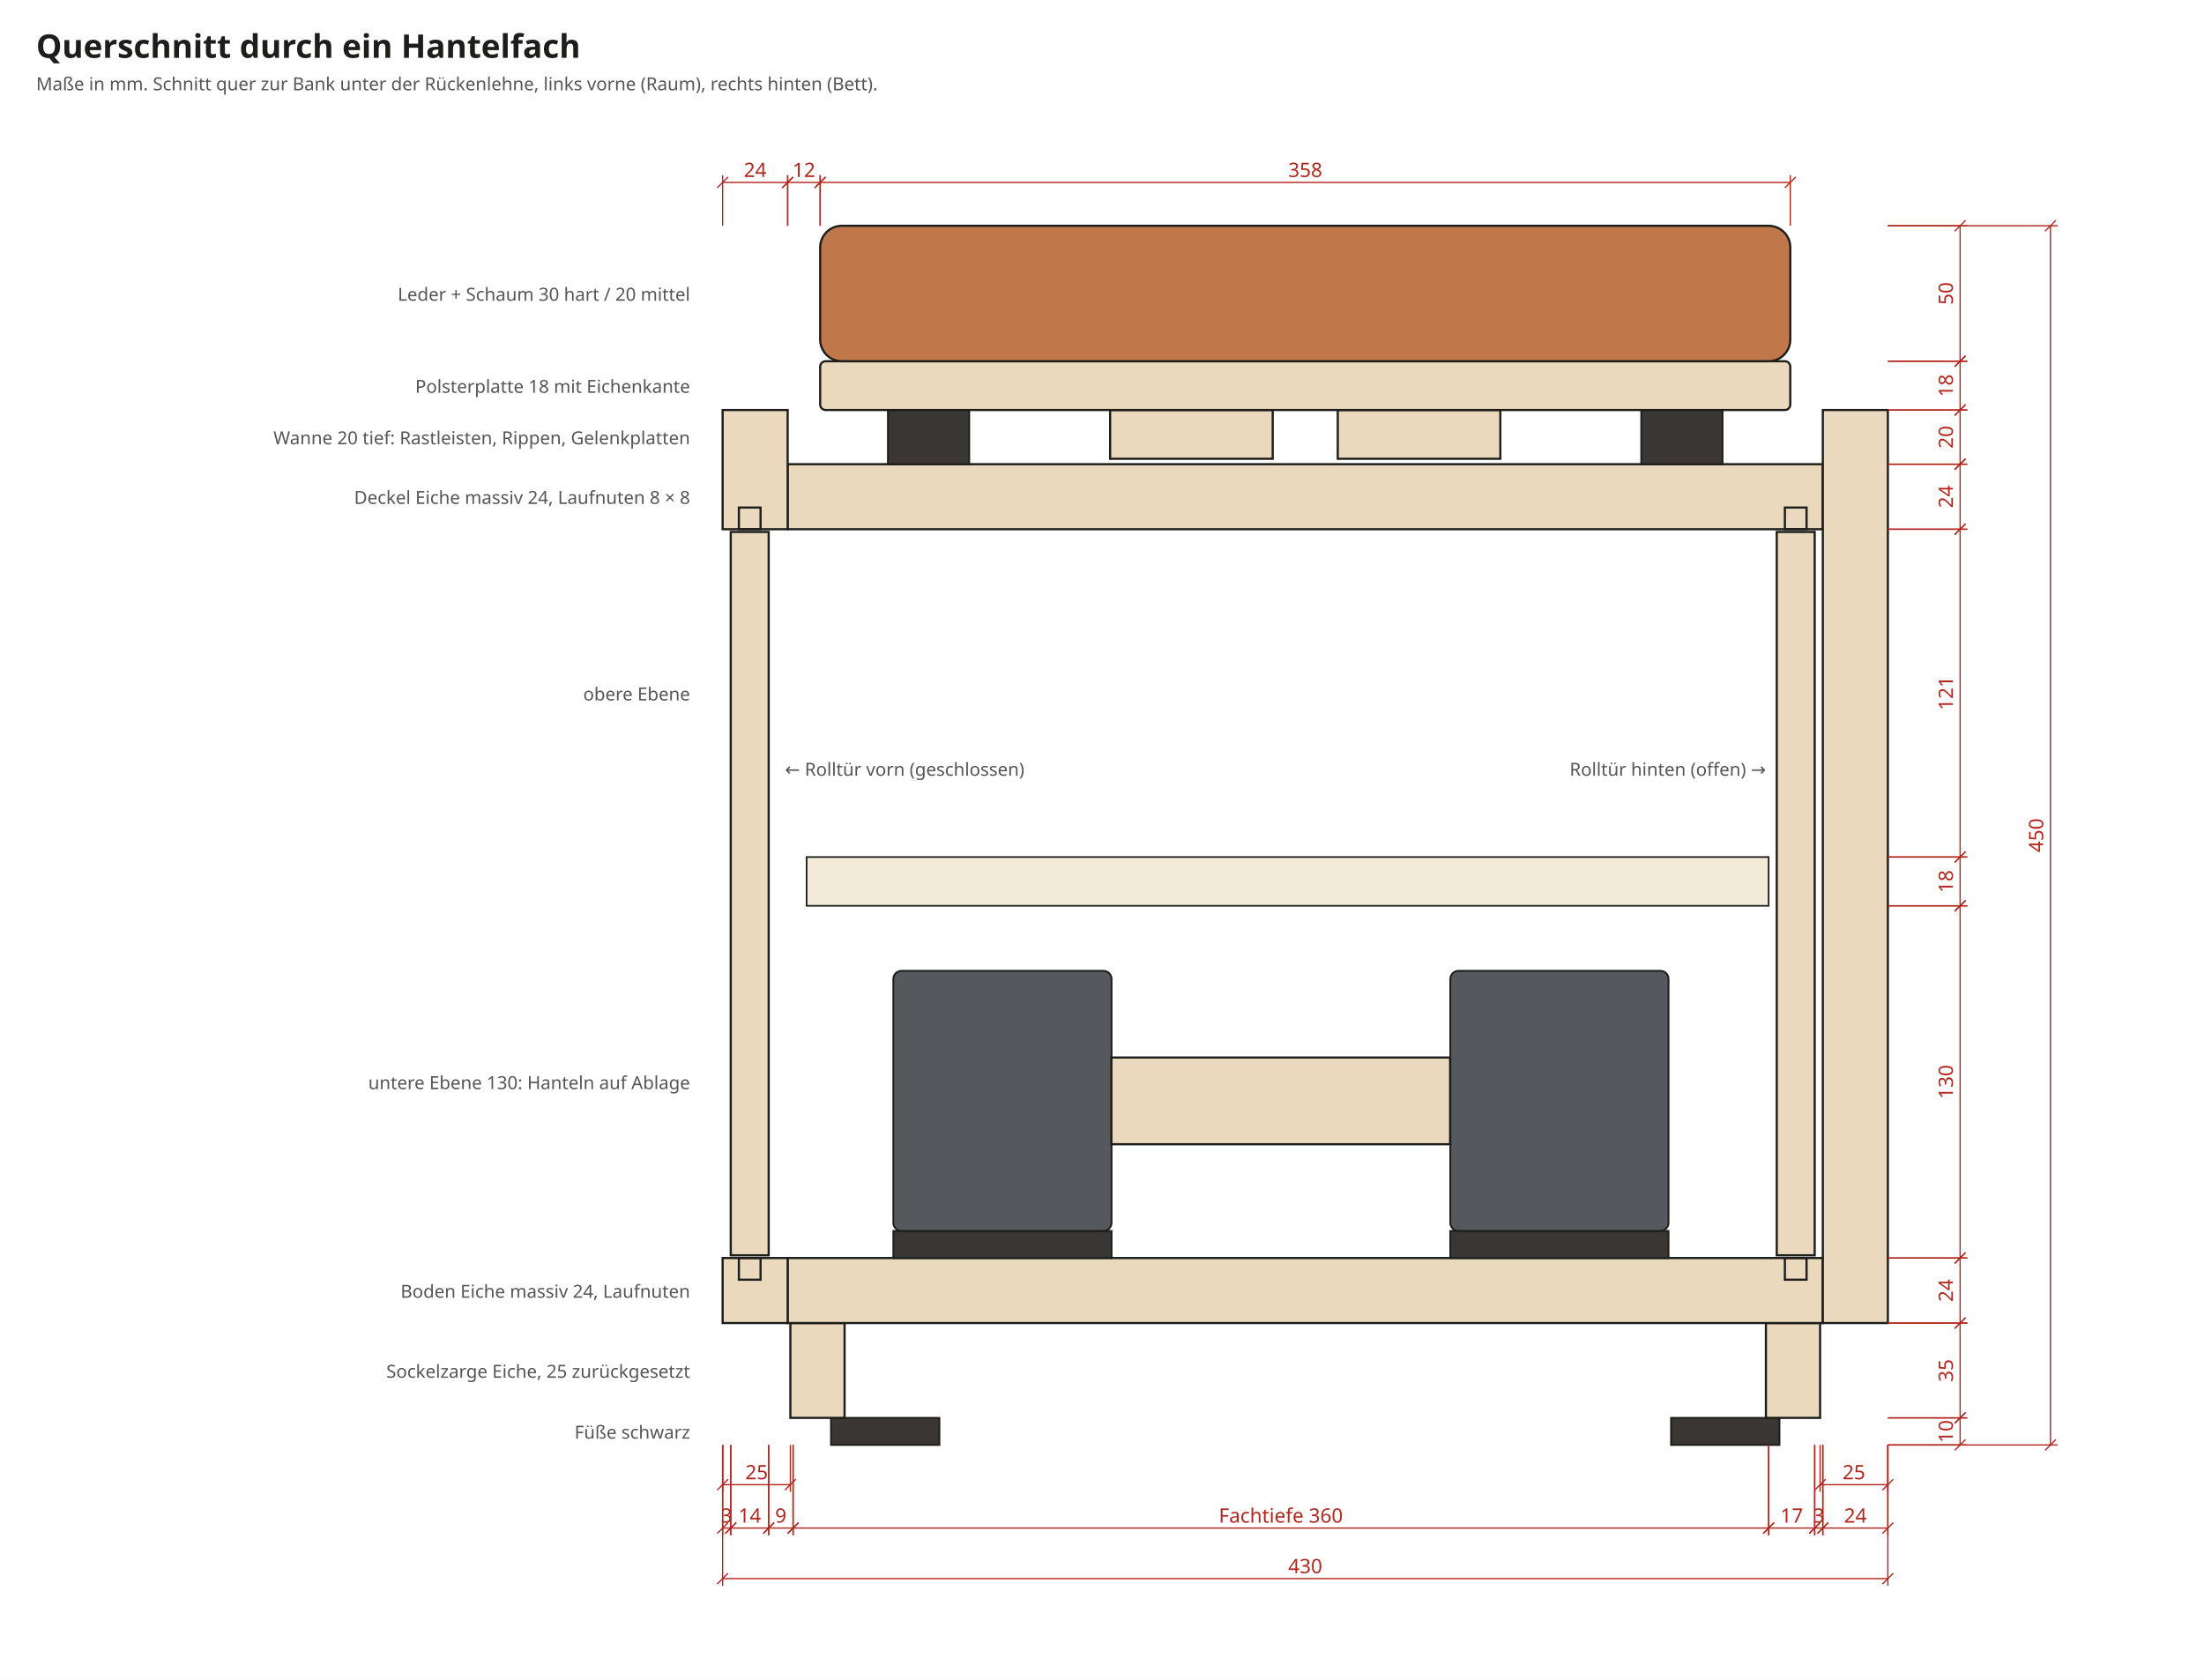
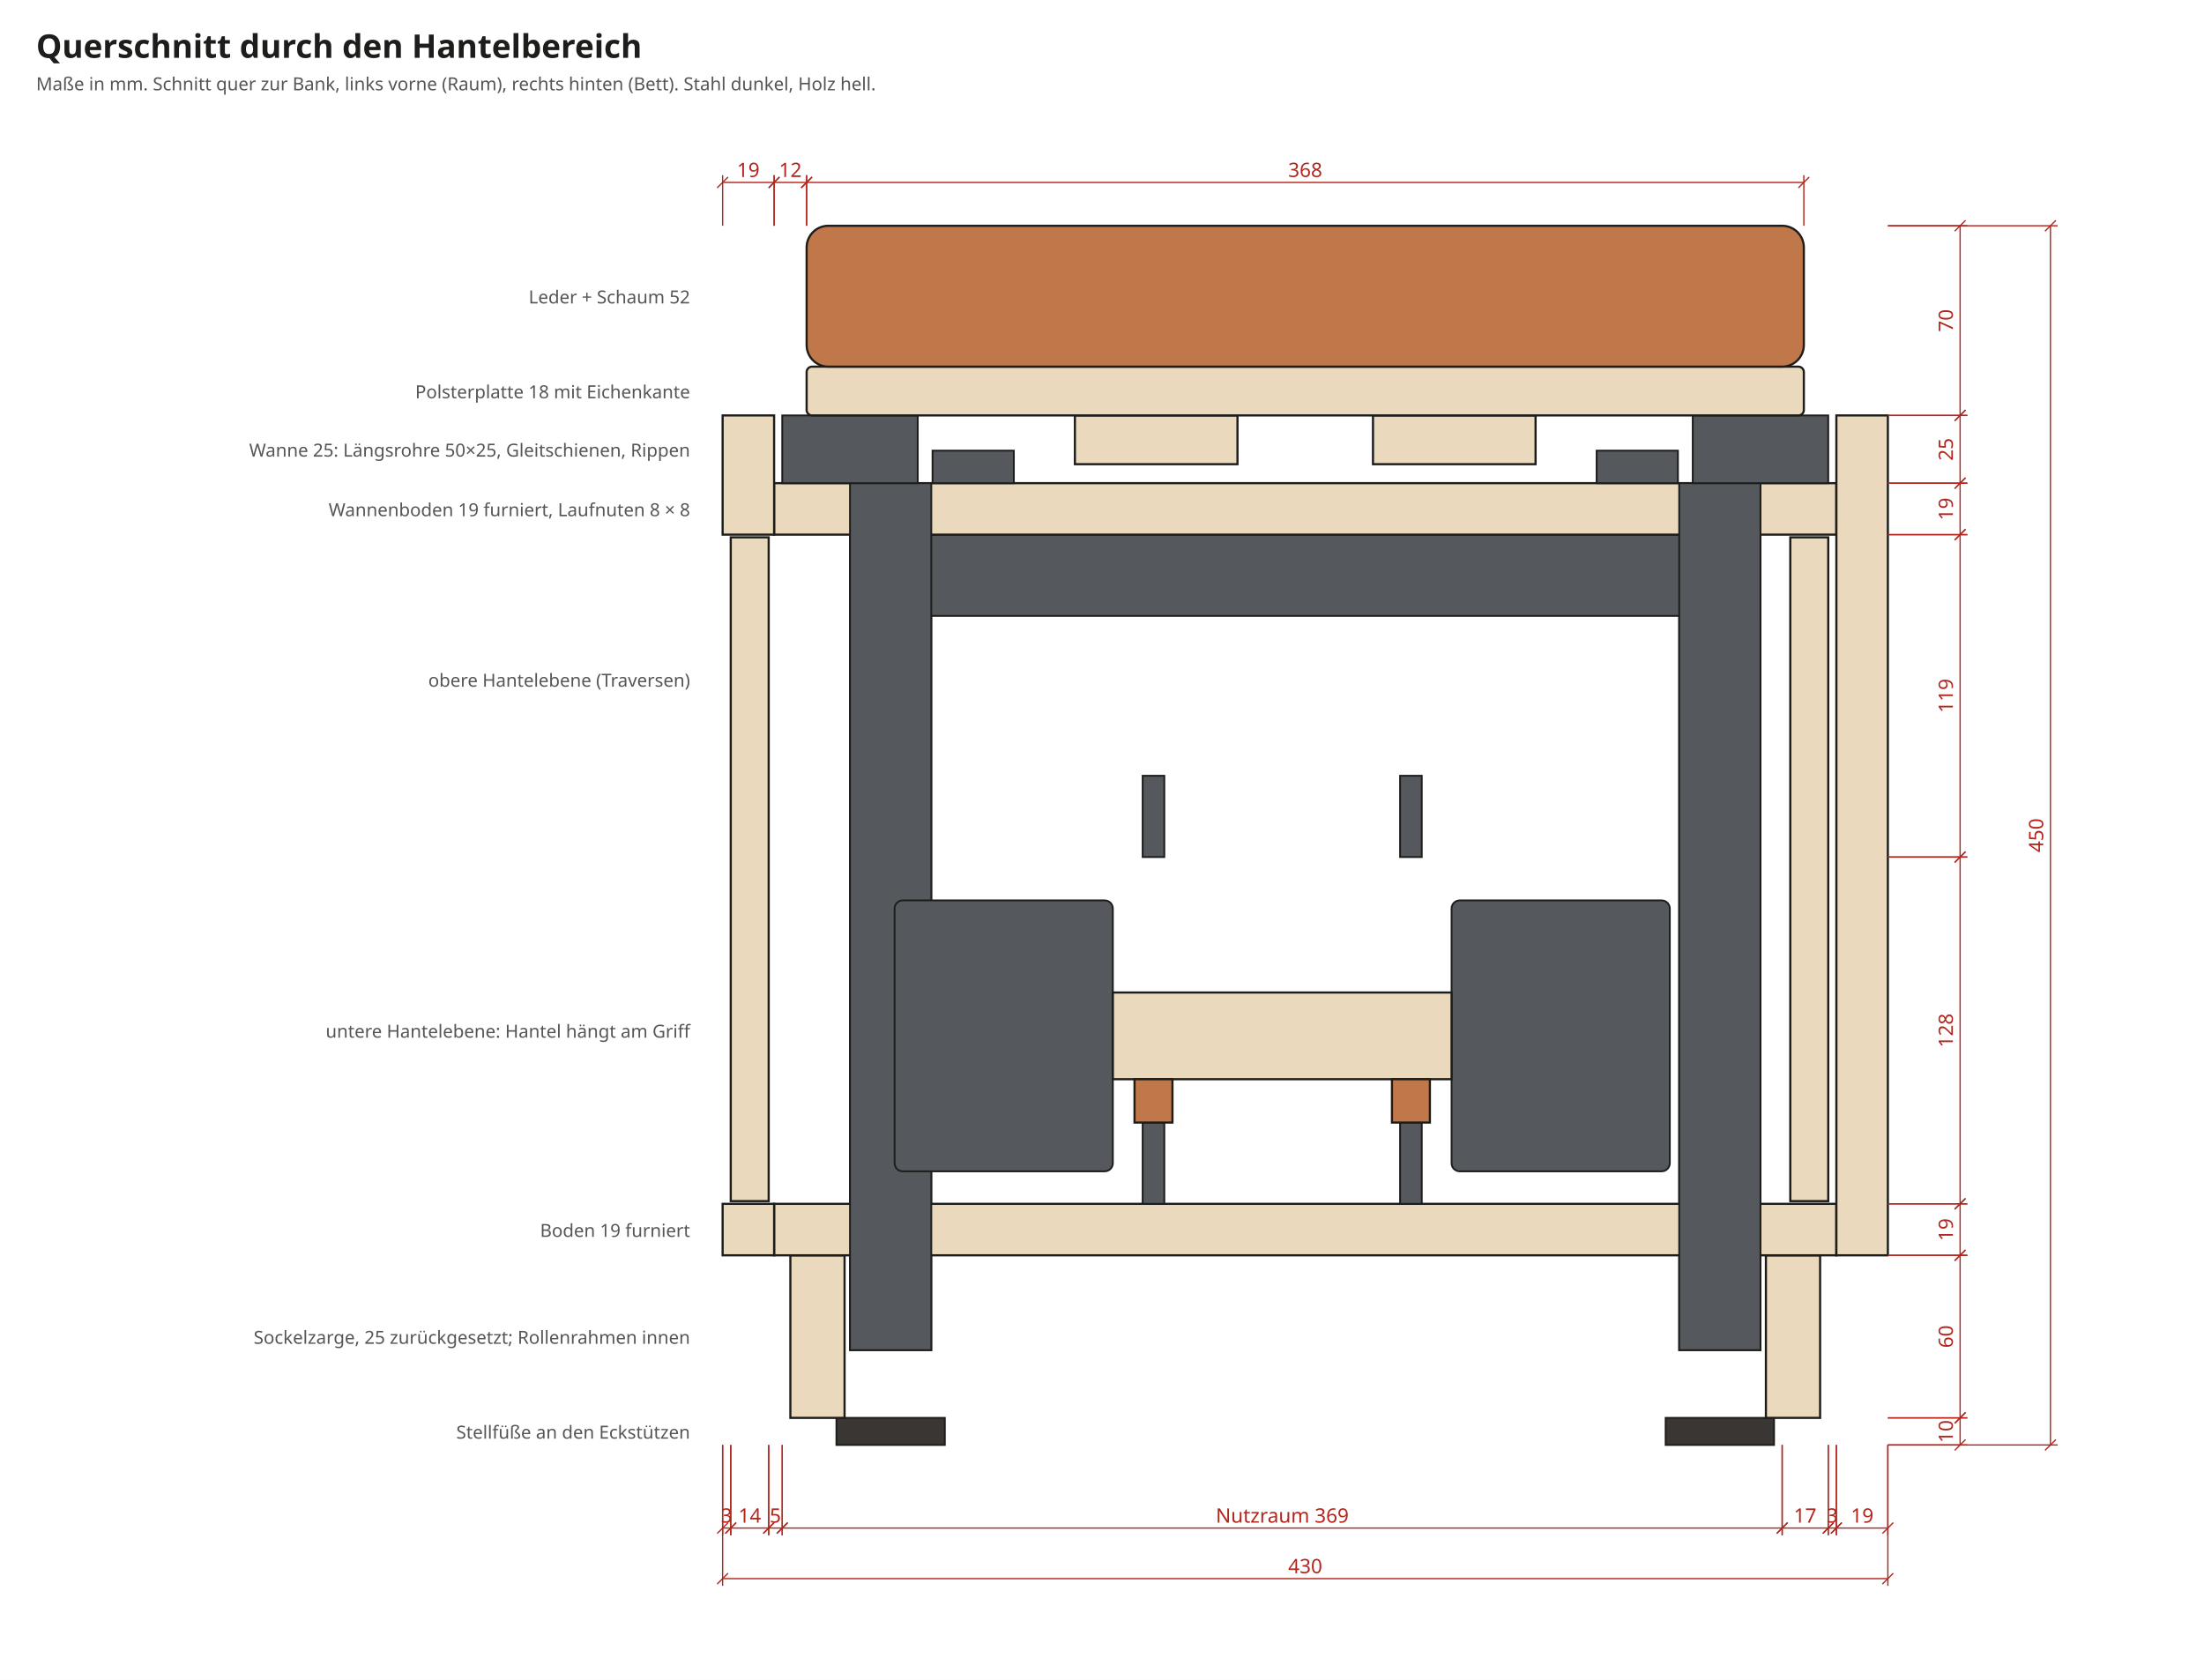
<svg xmlns="http://www.w3.org/2000/svg" width="1220" height="930" viewBox="0 0 1220 930">
  <style>
  .bg { fill: #ffffff; }
  .k { fill: none; stroke: #1d1d1b; stroke-width: 1.2; }
  .d { fill: none; stroke: #1d1d1b; stroke-width: 0.8; stroke-dasharray: 5 3; }
  .holz { fill: #ead9bd; stroke: #1d1d1b; stroke-width: 1.2; }
  .innen { fill: #f4ead8; stroke: #1d1d1b; stroke-width: 0.9; }
  .dunkel { fill: #3a3633; stroke: #1d1d1b; stroke-width: 1; }
  .leder { fill: #c0784a; stroke: #1d1d1b; stroke-width: 1.2; }
  .stahl { fill: #55585c; stroke: #1d1d1b; stroke-width: 1; }
  .m { stroke: #b3261e; stroke-width: 0.7; fill: none; }
  .mt { fill: #b3261e; font: 11px sans-serif; }
  .t { fill: #1d1d1b; font: 12px sans-serif; }
  .tk { fill: #555; font: 10px sans-serif; }
  .titel { fill: #1d1d1b; font: bold 18px sans-serif; }
  .ut { fill: #1d1d1b; font: bold 13px sans-serif; }
  .fl { stroke: #9b7b55; stroke-width: 0.6; }
  .bronze { fill: #a07a45; stroke: #1d1d1b; stroke-width: 1; }
</style>
  <rect class="bg" width="1220" height="930" />
-   <text class="titel" x="20" y="32">Querschnitt durch ein Hantelfach</text>
-   <text class="tk" x="20" y="50">Maße in mm. Schnitt quer zur Bank unter der Rückenlehne, links vorne (Raum), rechts hinten (Bett).</text>
-   <rect class="dunkel" x="460.0" y="785.0" width="60.0" height="15.0" rx="0.0" />
-   <rect class="dunkel" x="925.0" y="785.0" width="60.0" height="15.0" rx="0.0" />
-   <rect class="holz" x="437.5" y="732.5" width="30.0" height="52.5" rx="0.0" />
-   <rect class="holz" x="977.5" y="732.5" width="30.0" height="52.5" rx="0.0" />
-   <rect class="holz" x="436.0" y="696.5" width="573.0" height="36.0" rx="0.0" />
-   <rect class="holz" x="436.0" y="257.0" width="573.0" height="36.0" rx="0.0" />
-   <rect class="holz" x="400.0" y="696.5" width="36.0" height="36.0" rx="0.0" />
-   <rect class="holz" x="400.0" y="227.0" width="36.0" height="66.0" rx="0.0" />
-   <rect class="holz" x="1009.0" y="227.0" width="36.0" height="505.5" rx="0.0" />
-   <rect class="holz" x="404.5" y="294.5" width="21.0" height="400.5" rx="0.0" />
-   <rect class="k" x="409.0" y="696.5" width="12.0" height="12.0" rx="0.0" />
-   <rect class="k" x="409.0" y="281.0" width="12.0" height="12.0" rx="0.0" />
-   <rect class="holz" x="983.5" y="294.5" width="21.0" height="400.5" rx="0.0" />
-   <rect class="k" x="988.0" y="696.5" width="12.0" height="12.0" rx="0.0" />
-   <rect class="k" x="988.0" y="281.0" width="12.0" height="12.0" rx="0.0" />
-   <rect class="innen" x="446.5" y="474.5" width="532.5" height="27.0" rx="0.0" />
-   <rect class="dunkel" x="494.5" y="681.5" width="120.8" height="15.0" rx="0.0" />
-   <rect class="stahl" x="494.5" y="537.5" width="120.8" height="144.0" rx="4.5" />
-   <rect class="dunkel" x="802.8" y="681.5" width="120.8" height="15.0" rx="0.0" />
-   <rect class="stahl" x="802.8" y="537.5" width="120.8" height="144.0" rx="4.5" />
-   <rect class="holz" x="615.2" y="585.5" width="187.5" height="48.0" rx="0.0" />
-   <rect class="dunkel" x="491.5" y="227.0" width="45.0" height="30.0" rx="0.0" />
-   <rect class="dunkel" x="908.5" y="227.0" width="45.0" height="30.0" rx="0.0" />
-   <rect class="holz" x="614.5" y="227.0" width="90.0" height="27.0" rx="0.0" />
-   <rect class="holz" x="740.5" y="227.0" width="90.0" height="27.0" rx="0.0" />
-   <rect class="holz" x="454.0" y="200.0" width="537.0" height="27.0" rx="3.0" />
-   <rect class="leder" x="454.0" y="125.0" width="537.0" height="75.0" rx="12.0" />
+   <text class="titel" x="20" y="32">Querschnitt durch den Hantelbereich</text>
+   <text class="tk" x="20" y="50">Maße in mm. Schnitt quer zur Bank, links vorne (Raum), rechts hinten (Bett). Stahl dunkel, Holz hell.</text>
+   <rect class="dunkel" x="463.0" y="785.0" width="60.0" height="15.0" rx="0.0" />
+   <rect class="stahl" x="470.5" y="267.5" width="45.0" height="480.0" rx="0.0" />
+   <rect class="dunkel" x="922.0" y="785.0" width="60.0" height="15.0" rx="0.0" />
+   <rect class="stahl" x="929.5" y="267.5" width="45.0" height="480.0" rx="0.0" />
+   <rect class="stahl" x="470.5" y="296.0" width="504.0" height="45.0" rx="0.0" />
+   <rect class="holz" x="437.5" y="695.0" width="30.0" height="90.0" rx="0.0" />
+   <rect class="holz" x="977.5" y="695.0" width="30.0" height="90.0" rx="0.0" />
+   <rect class="holz" x="428.5" y="666.5" width="588.0" height="28.5" rx="0.0" />
+   <rect class="holz" x="428.5" y="267.5" width="588.0" height="28.5" rx="0.0" />
+   <rect class="holz" x="400.0" y="666.5" width="28.5" height="28.5" rx="0.0" />
+   <rect class="holz" x="400.0" y="230.0" width="28.5" height="66.0" rx="0.0" />
+   <rect class="holz" x="1016.5" y="230.0" width="28.5" height="465.0" rx="0.0" />
+   <rect class="stahl" x="470.5" y="267.5" width="45.0" height="480.0" rx="0.0" />
+   <rect class="stahl" x="929.5" y="267.5" width="45.0" height="480.0" rx="0.0" />
+   <rect class="holz" x="404.5" y="297.5" width="21.0" height="367.5" rx="0.0" />
+   <rect class="holz" x="991.0" y="297.5" width="21.0" height="367.5" rx="0.0" />
+   <rect class="stahl" x="433.0" y="230.0" width="75.0" height="37.5" rx="0.0" />
+   <rect class="stahl" x="937.0" y="230.0" width="75.0" height="37.5" rx="0.0" />
+   <rect class="stahl" x="516.2" y="249.5" width="45.0" height="18.0" rx="0.0" />
+   <rect class="stahl" x="883.8" y="249.5" width="45.0" height="18.0" rx="0.0" />
+   <rect class="holz" x="595.0" y="230.0" width="90.0" height="27.0" rx="0.0" />
+   <rect class="holz" x="760.0" y="230.0" width="90.0" height="27.0" rx="0.0" />
+   <rect class="holz" x="446.5" y="203.0" width="552.0" height="27.0" rx="3.0" />
+   <rect class="leder" x="446.5" y="125.0" width="552.0" height="78.0" rx="12.0" />
+   <rect class="stahl" x="632.5" y="621.5" width="12.0" height="45.0" rx="0.0" />
+   <rect class="stahl" x="775.0" y="621.5" width="12.0" height="45.0" rx="0.0" />
+   <rect class="stahl" x="632.5" y="429.5" width="12.0" height="45.0" rx="0.0" />
+   <rect class="stahl" x="775.0" y="429.5" width="12.0" height="45.0" rx="0.0" />
+   <rect class="stahl" x="495.2" y="498.5" width="120.8" height="150.0" rx="4.5" />
+   <rect class="stahl" x="803.5" y="498.5" width="120.8" height="150.0" rx="4.5" />
+   <rect class="holz" x="616.0" y="549.5" width="187.5" height="48.0" rx="0.0" />
+   <rect class="leder" x="628.0" y="597.5" width="21.0" height="24.0" rx="0.0" />
+   <rect class="leder" x="770.5" y="597.5" width="21.0" height="24.0" rx="0.0" />
  <line class="m" x1="1045.0" y1="800.0" x2="1089.0" y2="800.0" />
  <line class="m" x1="1045.0" y1="785.0" x2="1089.0" y2="785.0" />
  <line class="m" x1="1085.0" y1="800.0" x2="1085.0" y2="785.0" />
  <line class="m" x1="1082.0" y1="803.0" x2="1088.0" y2="797.0" />
  <line class="m" x1="1082.0" y1="788.0" x2="1088.0" y2="782.0" />
  <text class="mt" x="1081.0" y="792.5" text-anchor="middle" transform="rotate(-90 1081.0 792.5)">10</text>
  <line class="m" x1="1045.0" y1="785.0" x2="1089.0" y2="785.0" />
-   <line class="m" x1="1045.0" y1="732.5" x2="1089.0" y2="732.5" />
-   <line class="m" x1="1085.0" y1="785.0" x2="1085.0" y2="732.5" />
+   <line class="m" x1="1045.0" y1="695.0" x2="1089.0" y2="695.0" />
+   <line class="m" x1="1085.0" y1="785.0" x2="1085.0" y2="695.0" />
  <line class="m" x1="1082.0" y1="788.0" x2="1088.0" y2="782.0" />
-   <line class="m" x1="1082.0" y1="735.5" x2="1088.0" y2="729.5" />
-   <text class="mt" x="1081.0" y="758.8" text-anchor="middle" transform="rotate(-90 1081.0 758.8)">35</text>
-   <line class="m" x1="1045.0" y1="732.5" x2="1089.0" y2="732.5" />
-   <line class="m" x1="1045.0" y1="696.5" x2="1089.0" y2="696.5" />
-   <line class="m" x1="1085.0" y1="732.5" x2="1085.0" y2="696.5" />
-   <line class="m" x1="1082.0" y1="735.5" x2="1088.0" y2="729.5" />
-   <line class="m" x1="1082.0" y1="699.5" x2="1088.0" y2="693.5" />
-   <text class="mt" x="1081.0" y="714.5" text-anchor="middle" transform="rotate(-90 1081.0 714.5)">24</text>
-   <line class="m" x1="1045.0" y1="696.5" x2="1089.0" y2="696.5" />
-   <line class="m" x1="1045.0" y1="501.5" x2="1089.0" y2="501.5" />
-   <line class="m" x1="1085.0" y1="696.5" x2="1085.0" y2="501.5" />
-   <line class="m" x1="1082.0" y1="699.5" x2="1088.0" y2="693.5" />
-   <line class="m" x1="1082.0" y1="504.5" x2="1088.0" y2="498.5" />
-   <text class="mt" x="1081.0" y="599.0" text-anchor="middle" transform="rotate(-90 1081.0 599.0)">130</text>
-   <line class="m" x1="1045.0" y1="501.5" x2="1089.0" y2="501.5" />
+   <line class="m" x1="1082.0" y1="698.0" x2="1088.0" y2="692.0" />
+   <text class="mt" x="1081.0" y="740.0" text-anchor="middle" transform="rotate(-90 1081.0 740.0)">60</text>
+   <line class="m" x1="1045.0" y1="695.0" x2="1089.0" y2="695.0" />
+   <line class="m" x1="1045.0" y1="666.5" x2="1089.0" y2="666.5" />
+   <line class="m" x1="1085.0" y1="695.0" x2="1085.0" y2="666.5" />
+   <line class="m" x1="1082.0" y1="698.0" x2="1088.0" y2="692.0" />
+   <line class="m" x1="1082.0" y1="669.5" x2="1088.0" y2="663.5" />
+   <text class="mt" x="1081.0" y="680.8" text-anchor="middle" transform="rotate(-90 1081.0 680.8)">19</text>
+   <line class="m" x1="1045.0" y1="666.5" x2="1089.0" y2="666.5" />
  <line class="m" x1="1045.0" y1="474.5" x2="1089.0" y2="474.5" />
-   <line class="m" x1="1085.0" y1="501.5" x2="1085.0" y2="474.5" />
-   <line class="m" x1="1082.0" y1="504.5" x2="1088.0" y2="498.5" />
+   <line class="m" x1="1085.0" y1="666.5" x2="1085.0" y2="474.5" />
+   <line class="m" x1="1082.0" y1="669.5" x2="1088.0" y2="663.5" />
  <line class="m" x1="1082.0" y1="477.5" x2="1088.0" y2="471.5" />
-   <text class="mt" x="1081.0" y="488.0" text-anchor="middle" transform="rotate(-90 1081.0 488.0)">18</text>
+   <text class="mt" x="1081.0" y="570.5" text-anchor="middle" transform="rotate(-90 1081.0 570.5)">128</text>
  <line class="m" x1="1045.0" y1="474.5" x2="1089.0" y2="474.5" />
-   <line class="m" x1="1045.0" y1="293.0" x2="1089.0" y2="293.0" />
-   <line class="m" x1="1085.0" y1="474.5" x2="1085.0" y2="293.0" />
+   <line class="m" x1="1045.0" y1="296.0" x2="1089.0" y2="296.0" />
+   <line class="m" x1="1085.0" y1="474.5" x2="1085.0" y2="296.0" />
  <line class="m" x1="1082.0" y1="477.5" x2="1088.0" y2="471.5" />
-   <line class="m" x1="1082.0" y1="296.0" x2="1088.0" y2="290.0" />
-   <text class="mt" x="1081.0" y="383.8" text-anchor="middle" transform="rotate(-90 1081.0 383.8)">121</text>
-   <line class="m" x1="1045.0" y1="293.0" x2="1089.0" y2="293.0" />
-   <line class="m" x1="1045.0" y1="257.0" x2="1089.0" y2="257.0" />
-   <line class="m" x1="1085.0" y1="293.0" x2="1085.0" y2="257.0" />
-   <line class="m" x1="1082.0" y1="296.0" x2="1088.0" y2="290.0" />
-   <line class="m" x1="1082.0" y1="260.0" x2="1088.0" y2="254.0" />
-   <text class="mt" x="1081.0" y="275.0" text-anchor="middle" transform="rotate(-90 1081.0 275.0)">24</text>
-   <line class="m" x1="1045.0" y1="257.0" x2="1089.0" y2="257.0" />
-   <line class="m" x1="1045.0" y1="227.0" x2="1089.0" y2="227.0" />
-   <line class="m" x1="1085.0" y1="257.0" x2="1085.0" y2="227.0" />
-   <line class="m" x1="1082.0" y1="260.0" x2="1088.0" y2="254.0" />
-   <line class="m" x1="1082.0" y1="230.0" x2="1088.0" y2="224.0" />
-   <text class="mt" x="1081.0" y="242.0" text-anchor="middle" transform="rotate(-90 1081.0 242.0)">20</text>
-   <line class="m" x1="1045.0" y1="227.0" x2="1089.0" y2="227.0" />
-   <line class="m" x1="1045.0" y1="200.0" x2="1089.0" y2="200.0" />
-   <line class="m" x1="1085.0" y1="227.0" x2="1085.0" y2="200.0" />
-   <line class="m" x1="1082.0" y1="230.0" x2="1088.0" y2="224.0" />
-   <line class="m" x1="1082.0" y1="203.0" x2="1088.0" y2="197.0" />
-   <text class="mt" x="1081.0" y="213.5" text-anchor="middle" transform="rotate(-90 1081.0 213.5)">18</text>
-   <line class="m" x1="1045.0" y1="200.0" x2="1089.0" y2="200.0" />
+   <line class="m" x1="1082.0" y1="299.0" x2="1088.0" y2="293.0" />
+   <text class="mt" x="1081.0" y="385.2" text-anchor="middle" transform="rotate(-90 1081.0 385.2)">119</text>
+   <line class="m" x1="1045.0" y1="296.0" x2="1089.0" y2="296.0" />
+   <line class="m" x1="1045.0" y1="267.5" x2="1089.0" y2="267.5" />
+   <line class="m" x1="1085.0" y1="296.0" x2="1085.0" y2="267.5" />
+   <line class="m" x1="1082.0" y1="299.0" x2="1088.0" y2="293.0" />
+   <line class="m" x1="1082.0" y1="270.5" x2="1088.0" y2="264.5" />
+   <text class="mt" x="1081.0" y="281.8" text-anchor="middle" transform="rotate(-90 1081.0 281.8)">19</text>
+   <line class="m" x1="1045.0" y1="267.5" x2="1089.0" y2="267.5" />
+   <line class="m" x1="1045.0" y1="230.0" x2="1089.0" y2="230.0" />
+   <line class="m" x1="1085.0" y1="267.5" x2="1085.0" y2="230.0" />
+   <line class="m" x1="1082.0" y1="270.5" x2="1088.0" y2="264.5" />
+   <line class="m" x1="1082.0" y1="233.0" x2="1088.0" y2="227.0" />
+   <text class="mt" x="1081.0" y="248.8" text-anchor="middle" transform="rotate(-90 1081.0 248.8)">25</text>
+   <line class="m" x1="1045.0" y1="230.0" x2="1089.0" y2="230.0" />
  <line class="m" x1="1045.0" y1="125.0" x2="1089.0" y2="125.0" />
-   <line class="m" x1="1085.0" y1="200.0" x2="1085.0" y2="125.0" />
-   <line class="m" x1="1082.0" y1="203.0" x2="1088.0" y2="197.0" />
+   <line class="m" x1="1085.0" y1="230.0" x2="1085.0" y2="125.0" />
+   <line class="m" x1="1082.0" y1="233.0" x2="1088.0" y2="227.0" />
  <line class="m" x1="1082.0" y1="128.0" x2="1088.0" y2="122.0" />
-   <text class="mt" x="1081.0" y="162.5" text-anchor="middle" transform="rotate(-90 1081.0 162.5)">50</text>
+   <text class="mt" x="1081.0" y="177.5" text-anchor="middle" transform="rotate(-90 1081.0 177.5)">70</text>
  <line class="m" x1="1045.0" y1="800.0" x2="1139.0" y2="800.0" />
  <line class="m" x1="1045.0" y1="125.0" x2="1139.0" y2="125.0" />
  <line class="m" x1="1135.0" y1="800.0" x2="1135.0" y2="125.0" />
  <line class="m" x1="1132.0" y1="803.0" x2="1138.0" y2="797.0" />
  <line class="m" x1="1132.0" y1="128.0" x2="1138.0" y2="122.0" />
  <text class="mt" x="1131.0" y="462.5" text-anchor="middle" transform="rotate(-90 1131.0 462.5)">450</text>
  <line class="m" x1="400.0" y1="800.0" x2="400.0" y2="850.0" />
  <line class="m" x1="404.5" y1="800.0" x2="404.5" y2="850.0" />
  <line class="m" x1="400.0" y1="846.0" x2="404.5" y2="846.0" />
  <line class="m" x1="397.0" y1="849.0" x2="403.0" y2="843.0" />
  <line class="m" x1="401.5" y1="849.0" x2="407.5" y2="843.0" />
  <text class="mt" x="402.2" y="843.0" text-anchor="middle">3</text>
  <line class="m" x1="404.5" y1="800.0" x2="404.5" y2="850.0" />
  <line class="m" x1="425.5" y1="800.0" x2="425.5" y2="850.0" />
  <line class="m" x1="404.5" y1="846.0" x2="425.5" y2="846.0" />
  <line class="m" x1="401.5" y1="849.0" x2="407.5" y2="843.0" />
  <line class="m" x1="422.5" y1="849.0" x2="428.5" y2="843.0" />
  <text class="mt" x="415.0" y="843.0" text-anchor="middle">14</text>
  <line class="m" x1="425.5" y1="800.0" x2="425.5" y2="850.0" />
-   <line class="m" x1="439.0" y1="800.0" x2="439.0" y2="850.0" />
-   <line class="m" x1="425.5" y1="846.0" x2="439.0" y2="846.0" />
+   <line class="m" x1="433.0" y1="800.0" x2="433.0" y2="850.0" />
+   <line class="m" x1="425.5" y1="846.0" x2="433.0" y2="846.0" />
  <line class="m" x1="422.5" y1="849.0" x2="428.5" y2="843.0" />
-   <line class="m" x1="436.0" y1="849.0" x2="442.0" y2="843.0" />
-   <text class="mt" x="432.2" y="843.0" text-anchor="middle">9</text>
-   <line class="m" x1="439.0" y1="800.0" x2="439.0" y2="850.0" />
-   <line class="m" x1="979.0" y1="800.0" x2="979.0" y2="850.0" />
-   <line class="m" x1="439.0" y1="846.0" x2="979.0" y2="846.0" />
-   <line class="m" x1="436.0" y1="849.0" x2="442.0" y2="843.0" />
-   <line class="m" x1="976.0" y1="849.0" x2="982.0" y2="843.0" />
-   <text class="mt" x="709.0" y="843.0" text-anchor="middle">Fachtiefe 360</text>
-   <line class="m" x1="979.0" y1="800.0" x2="979.0" y2="850.0" />
-   <line class="m" x1="1004.5" y1="800.0" x2="1004.5" y2="850.0" />
-   <line class="m" x1="979.0" y1="846.0" x2="1004.5" y2="846.0" />
-   <line class="m" x1="976.0" y1="849.0" x2="982.0" y2="843.0" />
-   <line class="m" x1="1001.5" y1="849.0" x2="1007.5" y2="843.0" />
-   <text class="mt" x="991.8" y="843.0" text-anchor="middle">17</text>
-   <line class="m" x1="1004.5" y1="800.0" x2="1004.5" y2="850.0" />
-   <line class="m" x1="1009.0" y1="800.0" x2="1009.0" y2="850.0" />
-   <line class="m" x1="1004.5" y1="846.0" x2="1009.0" y2="846.0" />
-   <line class="m" x1="1001.5" y1="849.0" x2="1007.5" y2="843.0" />
-   <line class="m" x1="1006.0" y1="849.0" x2="1012.0" y2="843.0" />
-   <text class="mt" x="1006.8" y="843.0" text-anchor="middle">3</text>
-   <line class="m" x1="1009.0" y1="800.0" x2="1009.0" y2="850.0" />
+   <line class="m" x1="430.0" y1="849.0" x2="436.0" y2="843.0" />
+   <text class="mt" x="429.2" y="843.0" text-anchor="middle">5</text>
+   <line class="m" x1="433.0" y1="800.0" x2="433.0" y2="850.0" />
+   <line class="m" x1="986.5" y1="800.0" x2="986.5" y2="850.0" />
+   <line class="m" x1="433.0" y1="846.0" x2="986.5" y2="846.0" />
+   <line class="m" x1="430.0" y1="849.0" x2="436.0" y2="843.0" />
+   <line class="m" x1="983.5" y1="849.0" x2="989.5" y2="843.0" />
+   <text class="mt" x="709.8" y="843.0" text-anchor="middle">Nutzraum 369</text>
+   <line class="m" x1="986.5" y1="800.0" x2="986.5" y2="850.0" />
+   <line class="m" x1="1012.0" y1="800.0" x2="1012.0" y2="850.0" />
+   <line class="m" x1="986.5" y1="846.0" x2="1012.0" y2="846.0" />
+   <line class="m" x1="983.5" y1="849.0" x2="989.5" y2="843.0" />
+   <line class="m" x1="1009.0" y1="849.0" x2="1015.0" y2="843.0" />
+   <text class="mt" x="999.2" y="843.0" text-anchor="middle">17</text>
+   <line class="m" x1="1012.0" y1="800.0" x2="1012.0" y2="850.0" />
+   <line class="m" x1="1016.5" y1="800.0" x2="1016.5" y2="850.0" />
+   <line class="m" x1="1012.0" y1="846.0" x2="1016.5" y2="846.0" />
+   <line class="m" x1="1009.0" y1="849.0" x2="1015.0" y2="843.0" />
+   <line class="m" x1="1013.5" y1="849.0" x2="1019.5" y2="843.0" />
+   <text class="mt" x="1014.2" y="843.0" text-anchor="middle">3</text>
+   <line class="m" x1="1016.5" y1="800.0" x2="1016.5" y2="850.0" />
  <line class="m" x1="1045.0" y1="800.0" x2="1045.0" y2="850.0" />
-   <line class="m" x1="1009.0" y1="846.0" x2="1045.0" y2="846.0" />
-   <line class="m" x1="1006.0" y1="849.0" x2="1012.0" y2="843.0" />
+   <line class="m" x1="1016.5" y1="846.0" x2="1045.0" y2="846.0" />
+   <line class="m" x1="1013.5" y1="849.0" x2="1019.5" y2="843.0" />
  <line class="m" x1="1042.0" y1="849.0" x2="1048.0" y2="843.0" />
-   <text class="mt" x="1027.0" y="843.0" text-anchor="middle">24</text>
+   <text class="mt" x="1030.8" y="843.0" text-anchor="middle">19</text>
  <line class="m" x1="400.0" y1="800.0" x2="400.0" y2="878.0" />
  <line class="m" x1="1045.0" y1="800.0" x2="1045.0" y2="878.0" />
  <line class="m" x1="400.0" y1="874.0" x2="1045.0" y2="874.0" />
  <line class="m" x1="397.0" y1="877.0" x2="403.0" y2="871.0" />
  <line class="m" x1="1042.0" y1="877.0" x2="1048.0" y2="871.0" />
  <text class="mt" x="722.5" y="871.0" text-anchor="middle">430</text>
-   <line class="m" x1="400.0" y1="800.0" x2="400.0" y2="826.0" />
-   <line class="m" x1="437.5" y1="800.0" x2="437.5" y2="826.0" />
-   <line class="m" x1="400.0" y1="822.0" x2="437.5" y2="822.0" />
-   <line class="m" x1="397.0" y1="825.0" x2="403.0" y2="819.0" />
-   <line class="m" x1="434.5" y1="825.0" x2="440.5" y2="819.0" />
-   <text class="mt" x="418.8" y="819.0" text-anchor="middle">25</text>
-   <line class="m" x1="1007.5" y1="800.0" x2="1007.5" y2="826.0" />
-   <line class="m" x1="1045.0" y1="800.0" x2="1045.0" y2="826.0" />
-   <line class="m" x1="1007.5" y1="822.0" x2="1045.0" y2="822.0" />
-   <line class="m" x1="1004.5" y1="825.0" x2="1010.5" y2="819.0" />
-   <line class="m" x1="1042.0" y1="825.0" x2="1048.0" y2="819.0" />
-   <text class="mt" x="1026.2" y="819.0" text-anchor="middle">25</text>
  <line class="m" x1="400.0" y1="125.0" x2="400.0" y2="97.0" />
-   <line class="m" x1="436.0" y1="125.0" x2="436.0" y2="97.0" />
-   <line class="m" x1="400.0" y1="101.0" x2="436.0" y2="101.0" />
+   <line class="m" x1="428.5" y1="125.0" x2="428.5" y2="97.0" />
+   <line class="m" x1="400.0" y1="101.0" x2="428.5" y2="101.0" />
  <line class="m" x1="397.0" y1="104.0" x2="403.0" y2="98.0" />
-   <line class="m" x1="433.0" y1="104.0" x2="439.0" y2="98.0" />
-   <text class="mt" x="418.0" y="98.0" text-anchor="middle">24</text>
-   <line class="m" x1="436.0" y1="125.0" x2="436.0" y2="97.0" />
-   <line class="m" x1="454.0" y1="125.0" x2="454.0" y2="97.0" />
-   <line class="m" x1="436.0" y1="101.0" x2="454.0" y2="101.0" />
-   <line class="m" x1="433.0" y1="104.0" x2="439.0" y2="98.0" />
-   <line class="m" x1="451.0" y1="104.0" x2="457.0" y2="98.0" />
-   <text class="mt" x="445.0" y="98.0" text-anchor="middle">12</text>
-   <line class="m" x1="454.0" y1="125.0" x2="454.0" y2="97.0" />
-   <line class="m" x1="991.0" y1="125.0" x2="991.0" y2="97.0" />
-   <line class="m" x1="454.0" y1="101.0" x2="991.0" y2="101.0" />
-   <line class="m" x1="451.0" y1="104.0" x2="457.0" y2="98.0" />
-   <line class="m" x1="988.0" y1="104.0" x2="994.0" y2="98.0" />
-   <text class="mt" x="722.5" y="98.0" text-anchor="middle">358</text>
-   <text class="tk" x="382.0" y="166.5" text-anchor="end">Leder + Schaum 30 hart / 20 mittel</text>
-   <text class="tk" x="382.0" y="217.5" text-anchor="end">Polsterplatte 18 mit Eichenkante</text>
-   <text class="tk" x="382.0" y="246.0" text-anchor="end">Wanne 20 tief: Rastleisten, Rippen, Gelenkplatten</text>
-   <text class="tk" x="382.0" y="279.0" text-anchor="end">Deckel Eiche massiv 24, Laufnuten 8 × 8</text>
-   <text class="tk" x="382.0" y="387.8" text-anchor="end">obere Ebene</text>
-   <text class="tk" x="382.0" y="603.0" text-anchor="end">untere Ebene 130: Hanteln auf Ablage</text>
-   <text class="tk" x="382.0" y="718.5" text-anchor="end">Boden Eiche massiv 24, Laufnuten</text>
-   <text class="tk" x="382.0" y="762.8" text-anchor="end">Sockelzarge Eiche, 25 zurückgesetzt</text>
-   <text class="tk" x="382.0" y="796.5" text-anchor="end">Füße schwarz</text>
-   <text class="tk" x="434.5" y="429.5" text-anchor="start">← Rolltür vorn (geschlossen)</text>
-   <text class="tk" x="977.5" y="429.5" text-anchor="end">Rolltür hinten (offen) →</text>
+   <line class="m" x1="425.5" y1="104.0" x2="431.5" y2="98.0" />
+   <text class="mt" x="414.2" y="98.0" text-anchor="middle">19</text>
+   <line class="m" x1="428.5" y1="125.0" x2="428.5" y2="97.0" />
+   <line class="m" x1="446.5" y1="125.0" x2="446.5" y2="97.0" />
+   <line class="m" x1="428.5" y1="101.0" x2="446.5" y2="101.0" />
+   <line class="m" x1="425.5" y1="104.0" x2="431.5" y2="98.0" />
+   <line class="m" x1="443.5" y1="104.0" x2="449.5" y2="98.0" />
+   <text class="mt" x="437.5" y="98.0" text-anchor="middle">12</text>
+   <line class="m" x1="446.5" y1="125.0" x2="446.5" y2="97.0" />
+   <line class="m" x1="998.5" y1="125.0" x2="998.5" y2="97.0" />
+   <line class="m" x1="446.5" y1="101.0" x2="998.5" y2="101.0" />
+   <line class="m" x1="443.5" y1="104.0" x2="449.5" y2="98.0" />
+   <line class="m" x1="995.5" y1="104.0" x2="1001.5" y2="98.0" />
+   <text class="mt" x="722.5" y="98.0" text-anchor="middle">368</text>
+   <text class="tk" x="382.0" y="168.0" text-anchor="end">Leder + Schaum 52</text>
+   <text class="tk" x="382.0" y="220.5" text-anchor="end">Polsterplatte 18 mit Eichenkante</text>
+   <text class="tk" x="382.0" y="252.8" text-anchor="end">Wanne 25: Längsrohre 50×25, Gleitschienen, Rippen</text>
+   <text class="tk" x="382.0" y="285.8" text-anchor="end">Wannenboden 19 furniert, Laufnuten 8 × 8</text>
+   <text class="tk" x="382.0" y="380.2" text-anchor="end">obere Hantelebene (Traversen)</text>
+   <text class="tk" x="382.0" y="574.5" text-anchor="end">untere Hantelebene: Hantel hängt am Griff</text>
+   <text class="tk" x="382.0" y="684.8" text-anchor="end">Boden 19 furniert</text>
+   <text class="tk" x="382.0" y="744.0" text-anchor="end">Sockelzarge, 25 zurückgesetzt; Rollenrahmen innen</text>
+   <text class="tk" x="382.0" y="796.5" text-anchor="end">Stellfüße an den Eckstützen</text>
</svg>
